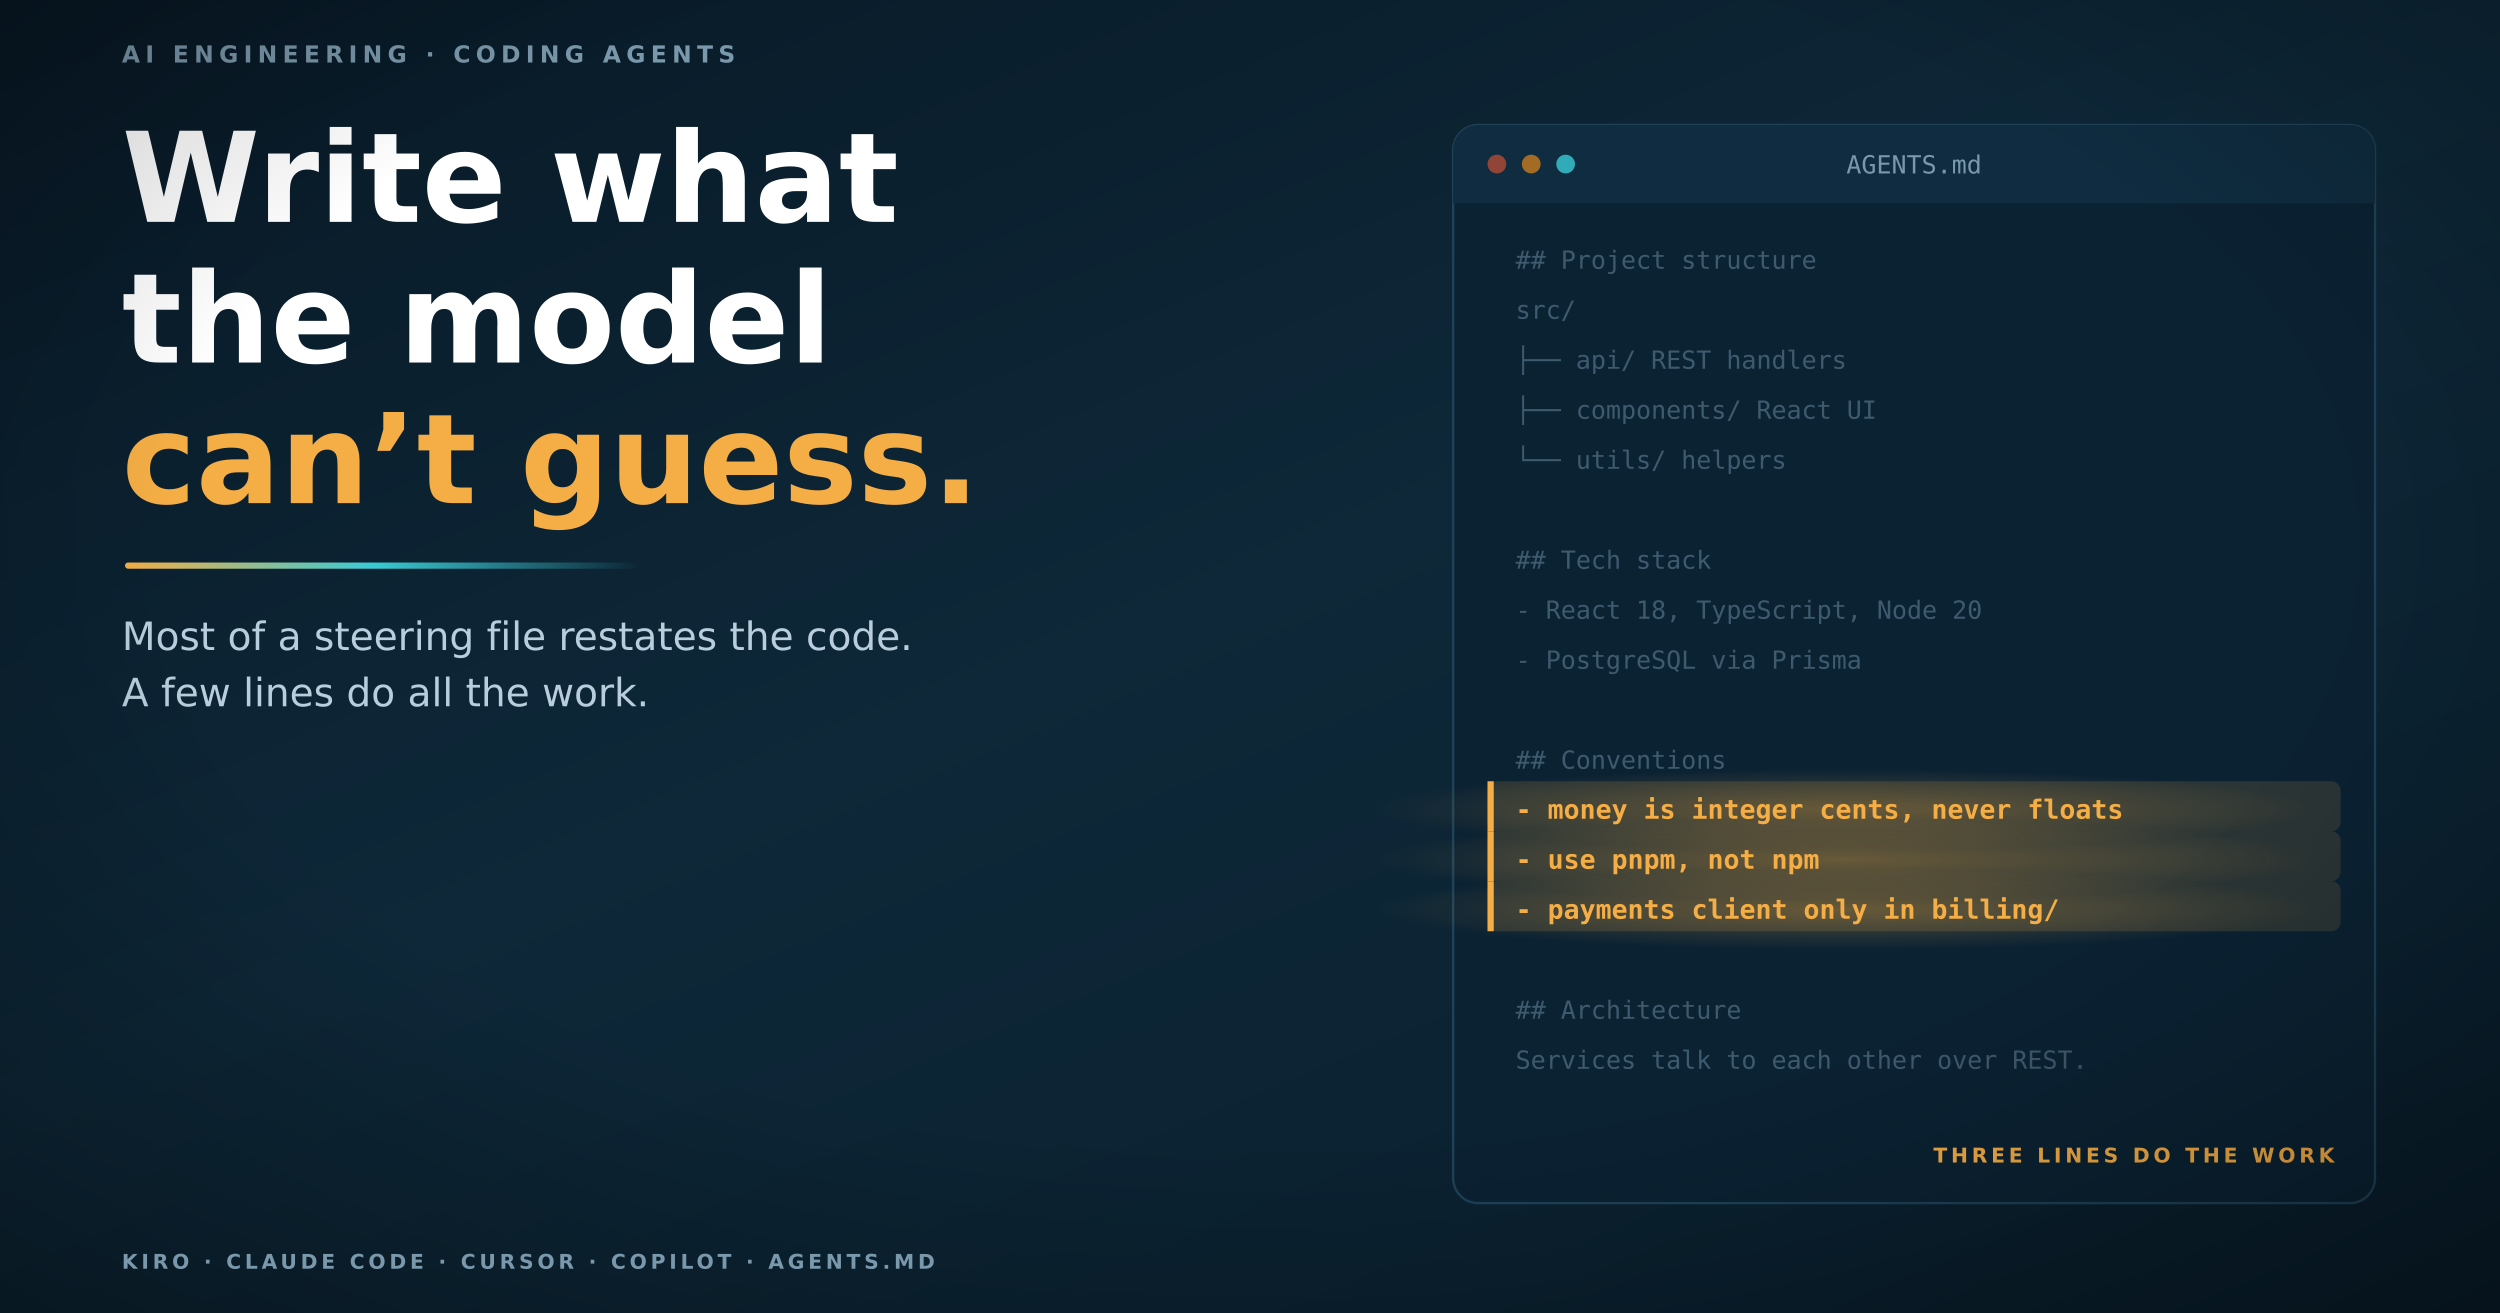
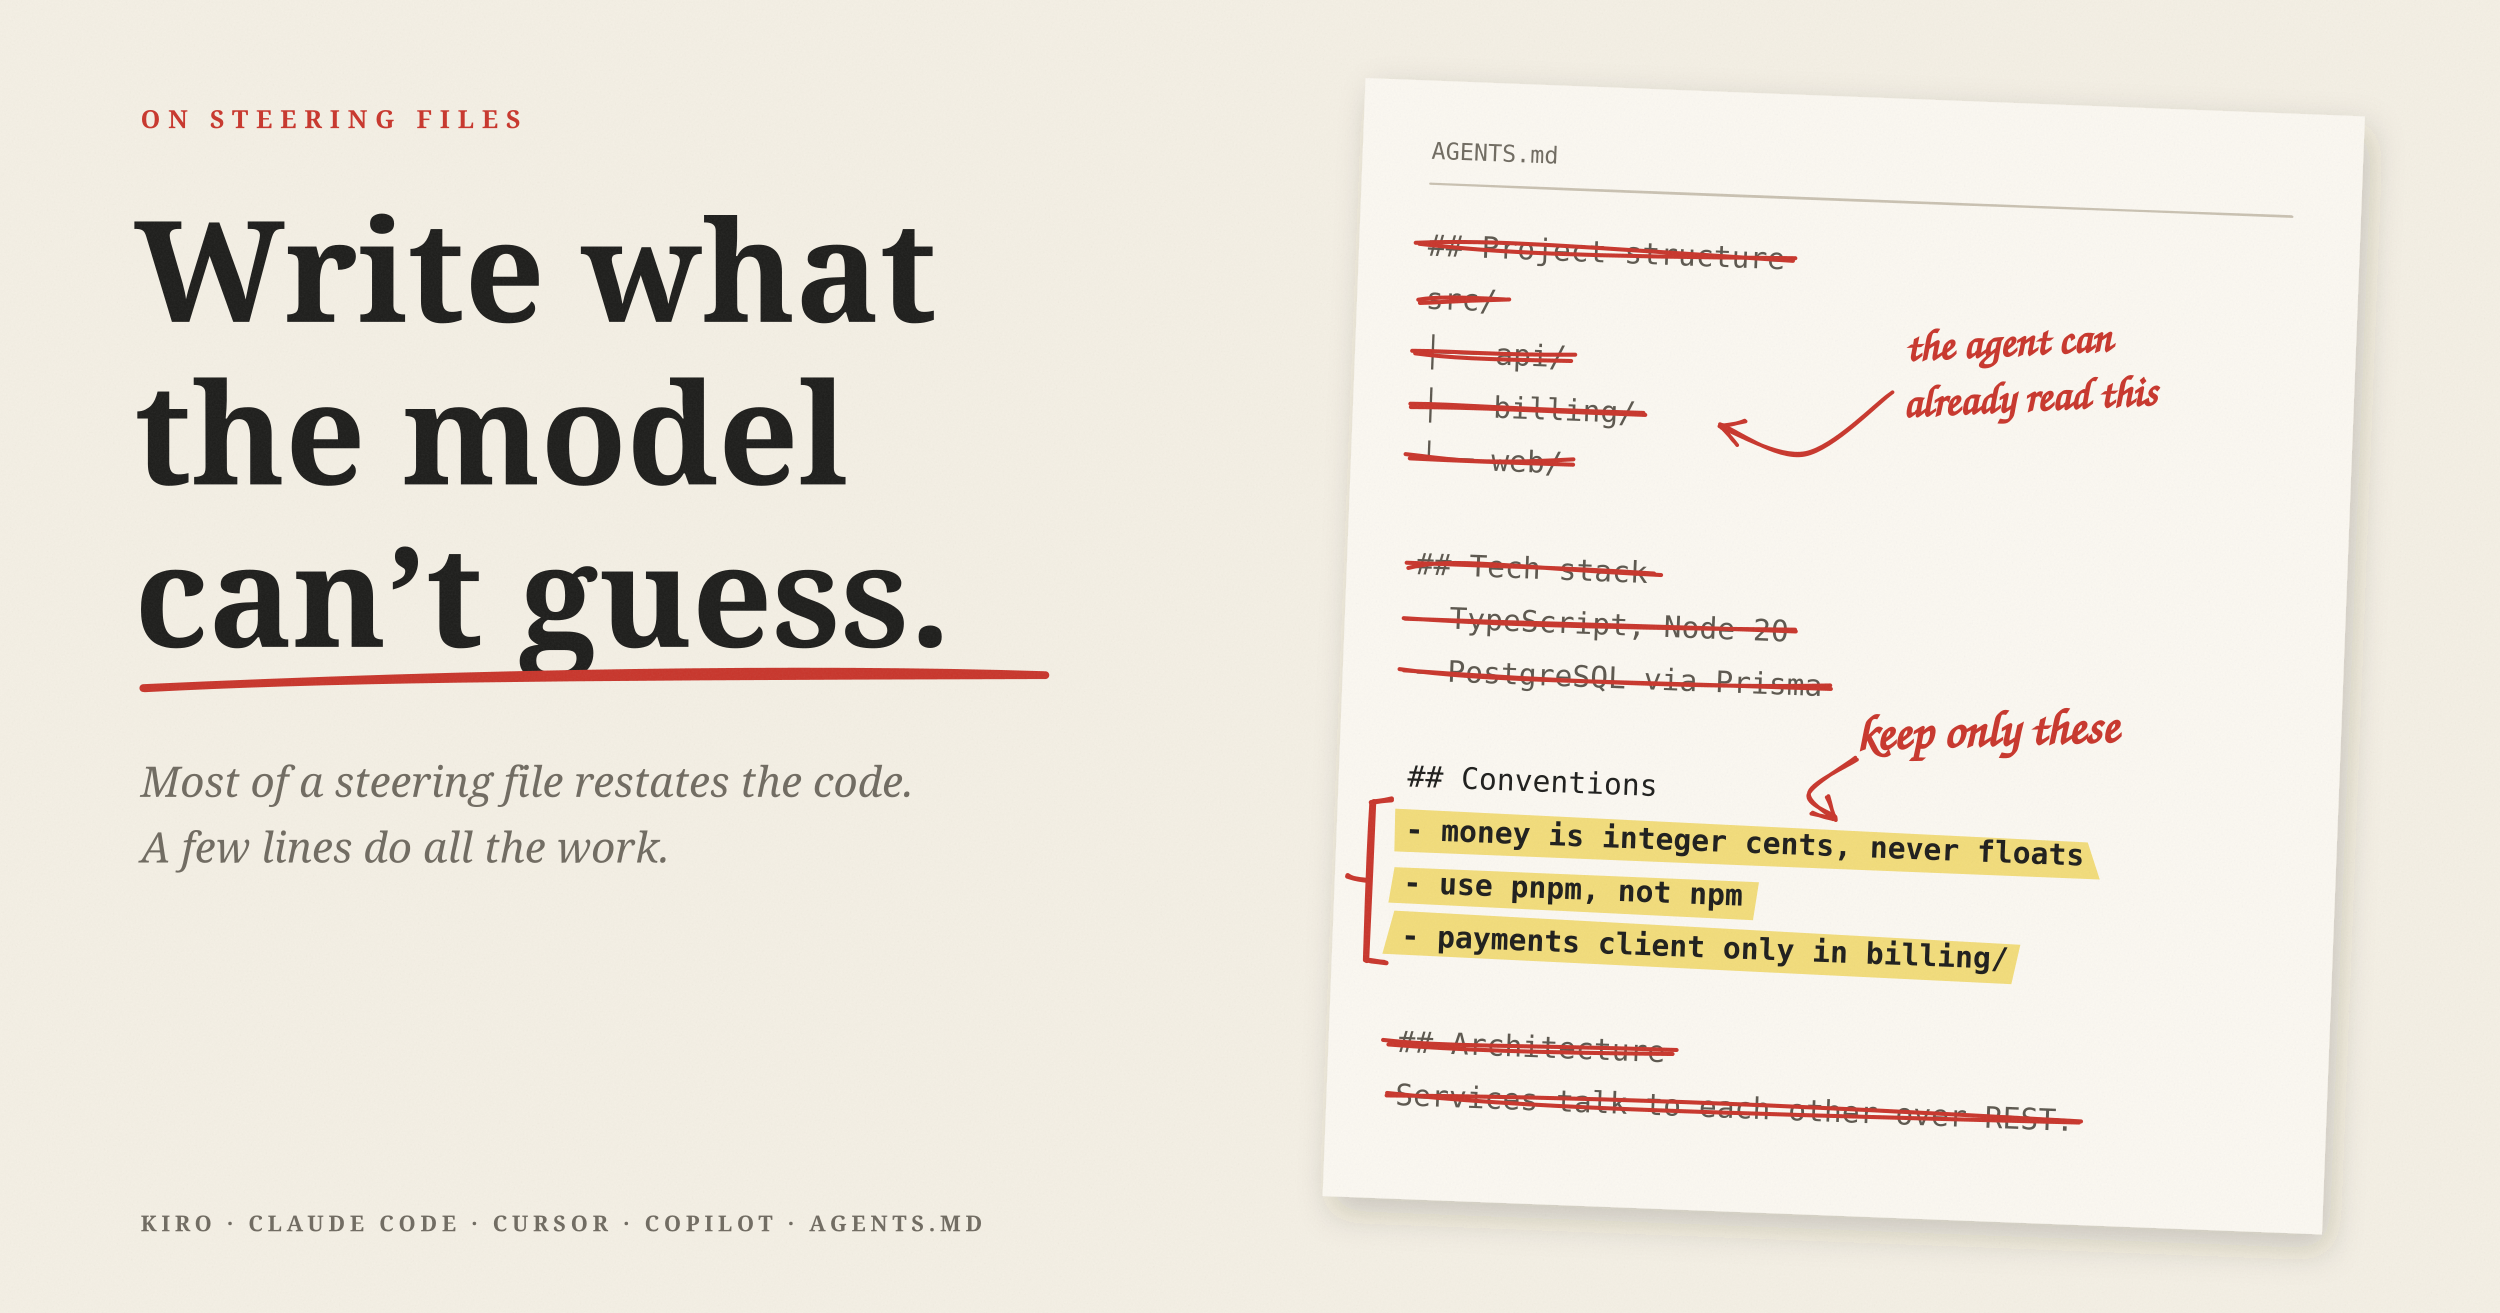
<svg xmlns="http://www.w3.org/2000/svg" width="1200" height="630" viewBox="0 30 1600 840">
+   <style>
+ @font-face{font-family:'Libre Baskerville';src:url(fonts/LibreBaskerville-Variable.ttf);font-weight:400 700}
+ @font-face{font-family:'Libre Baskerville';font-style:italic;src:url(fonts/LibreBaskerville-Italic-Variable.ttf);font-weight:400 700}
+ @font-face{font-family:'IBM Plex Mono';src:url(fonts/IBMPlexMono-Regular.ttf);font-weight:400}
+ @font-face{font-family:'IBM Plex Mono';src:url(fonts/IBMPlexMono-Bold.ttf);font-weight:700}
+ @font-face{font-family:Kalam;src:url(fonts/Kalam-Regular.ttf);font-weight:400}
+ @font-face{font-family:Kalam;src:url(fonts/Kalam-Bold.ttf);font-weight:700}</style>
  <defs>
-     <marker id="head" viewBox="0 0 10 10" refX="9" refY="5" markerWidth="7" markerHeight="7" orient="auto-start-reverse">
-       <path d="M 0 0 L 10 5 L 0 10 z" fill="#5F7285" />
-     </marker>
-     <marker id="headTeal" viewBox="0 0 10 10" refX="9" refY="5" markerWidth="7" markerHeight="7" orient="auto-start-reverse">
-       <path d="M 0 0 L 10 5 L 0 10 z" fill="#0E8F9C" />
-     </marker>
-     <marker id="headAmber" viewBox="0 0 10 10" refX="9" refY="5" markerWidth="7" markerHeight="7" orient="auto-start-reverse">
-       <path d="M 0 0 L 10 5 L 0 10 z" fill="#C97A1E" />
-     </marker>
-     <linearGradient id="bg" x1="0.1" y1="0" x2="0.85" y2="1">
-       <stop offset="0%" stop-color="#081926" />
-       <stop offset="48%" stop-color="#0E2839" />
-       <stop offset="100%" stop-color="#091E2C" />
-     </linearGradient>
-     <radialGradient id="vignette" cx="50%" cy="42%" r="78%">
-       <stop offset="55%" stop-color="#000" stop-opacity="0" />
-       <stop offset="100%" stop-color="#000" stop-opacity="0.42" />
-     </radialGradient>
-     <radialGradient id="glow" cx="50%" cy="50%" r="50%">
-       <stop offset="0%" stop-color="#F5AE45" stop-opacity="0.30" />
-       <stop offset="100%" stop-color="#F5AE45" stop-opacity="0" />
-     </radialGradient>
-     <linearGradient id="rule" x1="0" y1="0" x2="1" y2="0">
-       <stop offset="0%" stop-color="#F5AE45" />
-       <stop offset="48%" stop-color="#3ACBD5" />
-       <stop offset="100%" stop-color="#3ACBD5" stop-opacity="0" />
-     </linearGradient>
+     <filter id="grain" x="0" y="0" width="100%" height="100%">
+       <feTurbulence type="fractalNoise" baseFrequency="0.85" numOctaves="2" stitchTiles="stitch" />
+       <feColorMatrix type="saturate" values="0" />
+       <feComponentTransfer>
+         <feFuncA type="linear" slope="0.07" />
+       </feComponentTransfer>
+     </filter>
+     <filter id="stamp" x="-10%" y="-20%" width="120%" height="140%">
+       <feTurbulence type="fractalNoise" baseFrequency="0.55" numOctaves="2" seed="4" result="n" />
+       <feColorMatrix in="n" type="matrix" values="0 0 0 0 1 0 0 0 0 1 0 0 0 0 1 -9 0 0 0 6.2" result="m" />
+       <feComposite in="SourceGraphic" in2="m" operator="in" />
+     </filter>
+     <filter id="lift" x="-10%" y="-10%" width="125%" height="130%">
+       <feDropShadow dx="5" dy="9" stdDeviation="11" flood-color="#3B3023" flood-opacity="0.22" />
+     </filter>
  </defs>
-   <rect width="1600" height="900" fill="url(#bg)" />
-   <text x="78" y="70" font-family="Carlito, DejaVu Sans, Helvetica, sans-serif" font-size="15" fill="#7A98AB" font-weight="bold" text-anchor="start" letter-spacing="3.4" font-style="normal">AI ENGINEERING  ·  CODING AGENTS</text>
-   <text x="78" y="172" font-family="Carlito, DejaVu Sans, Helvetica, sans-serif" font-size="80" fill="#FFFFFF" font-weight="bold" text-anchor="start" letter-spacing="0" font-style="normal">Write what</text>
-   <text x="78" y="262" font-family="Carlito, DejaVu Sans, Helvetica, sans-serif" font-size="80" fill="#FFFFFF" font-weight="bold" text-anchor="start" letter-spacing="0" font-style="normal">the model</text>
-   <text x="78" y="352" font-family="Carlito, DejaVu Sans, Helvetica, sans-serif" font-size="80" fill="#F5AE45" font-weight="bold" text-anchor="start" letter-spacing="0" font-style="normal">can’t guess.</text>
-   <rect x="80" y="390" width="330" height="4" rx="2" fill="url(#rule)" />
-   <text x="78" y="446" font-family="Carlito, DejaVu Sans, Helvetica, sans-serif" font-size="25" fill="#B9CEDC" font-weight="normal" text-anchor="start" letter-spacing="0" font-style="normal">Most of a steering file restates the code.</text>
-   <text x="78" y="482" font-family="Carlito, DejaVu Sans, Helvetica, sans-serif" font-size="25" fill="#B9CEDC" font-weight="normal" text-anchor="start" letter-spacing="0" font-style="normal">A few lines do all the work.</text>
-   <rect x="930" y="110" width="590" height="690" rx="16" fill="#0B2233" stroke="#1F4257" stroke-width="1.5" />
-   <rect x="930" y="110" width="590" height="50" rx="16" fill="#0F2C40" />
-   <rect x="930" y="144" width="590" height="16" fill="#0F2C40" />
-   <circle cx="958" cy="135" r="6" fill="#B14B33" opacity="0.8" />
-   <circle cx="980" cy="135" r="6" fill="#C97A1E" opacity="0.8" />
-   <circle cx="1002" cy="135" r="6" fill="#3ACBD5" opacity="0.8" />
-   <text x="1225.0" y="141" font-family="DejaVu Sans Mono, Menlo, monospace" font-size="16" fill="#7A98AB" font-weight="normal" text-anchor="middle" letter-spacing="0" font-style="normal">AGENTS.md</text>
-   <text x="970" y="202" font-family="DejaVu Sans Mono, Menlo, monospace" font-size="16" fill="#5D7D91" font-weight="normal" text-anchor="start" letter-spacing="0" font-style="normal" opacity="0.62">## Project structure</text>
-   <text x="970" y="234" font-family="DejaVu Sans Mono, Menlo, monospace" font-size="16" fill="#5D7D91" font-weight="normal" text-anchor="start" letter-spacing="0" font-style="normal" opacity="0.62">src/</text>
-   <text x="970" y="266" font-family="DejaVu Sans Mono, Menlo, monospace" font-size="16" fill="#5D7D91" font-weight="normal" text-anchor="start" letter-spacing="0" font-style="normal" opacity="0.62">├── api/        REST handlers</text>
-   <text x="970" y="298" font-family="DejaVu Sans Mono, Menlo, monospace" font-size="16" fill="#5D7D91" font-weight="normal" text-anchor="start" letter-spacing="0" font-style="normal" opacity="0.62">├── components/ React UI</text>
-   <text x="970" y="330" font-family="DejaVu Sans Mono, Menlo, monospace" font-size="16" fill="#5D7D91" font-weight="normal" text-anchor="start" letter-spacing="0" font-style="normal" opacity="0.62">└── utils/      helpers</text>
-   <text x="970" y="394" font-family="DejaVu Sans Mono, Menlo, monospace" font-size="16" fill="#5D7D91" font-weight="normal" text-anchor="start" letter-spacing="0" font-style="normal" opacity="0.62">## Tech stack</text>
-   <text x="970" y="426" font-family="DejaVu Sans Mono, Menlo, monospace" font-size="16" fill="#5D7D91" font-weight="normal" text-anchor="start" letter-spacing="0" font-style="normal" opacity="0.62">- React 18, TypeScript, Node 20</text>
-   <text x="970" y="458" font-family="DejaVu Sans Mono, Menlo, monospace" font-size="16" fill="#5D7D91" font-weight="normal" text-anchor="start" letter-spacing="0" font-style="normal" opacity="0.62">- PostgreSQL via Prisma</text>
-   <text x="970" y="522" font-family="DejaVu Sans Mono, Menlo, monospace" font-size="16" fill="#5D7D91" font-weight="normal" text-anchor="start" letter-spacing="0" font-style="normal" opacity="0.62">## Conventions</text>
-   <ellipse cx="1180" cy="548" rx="300" ry="26" fill="url(#glow)" />
-   <rect x="952" y="530" width="546" height="32" rx="6" fill="#F5AE45" opacity="0.14" />
-   <rect x="952" y="530" width="4" height="32" fill="#F5AE45" />
-   <text x="970" y="554" font-family="DejaVu Sans Mono, Menlo, monospace" font-size="17" fill="#F5AE45" font-weight="bold" text-anchor="start" letter-spacing="0" font-style="normal">- money is integer cents, never floats</text>
-   <ellipse cx="1180" cy="580" rx="300" ry="26" fill="url(#glow)" />
-   <rect x="952" y="562" width="546" height="32" rx="6" fill="#F5AE45" opacity="0.14" />
-   <rect x="952" y="562" width="4" height="32" fill="#F5AE45" />
-   <text x="970" y="586" font-family="DejaVu Sans Mono, Menlo, monospace" font-size="17" fill="#F5AE45" font-weight="bold" text-anchor="start" letter-spacing="0" font-style="normal">- use pnpm, not npm</text>
-   <ellipse cx="1180" cy="612" rx="300" ry="26" fill="url(#glow)" />
-   <rect x="952" y="594" width="546" height="32" rx="6" fill="#F5AE45" opacity="0.14" />
-   <rect x="952" y="594" width="4" height="32" fill="#F5AE45" />
-   <text x="970" y="618" font-family="DejaVu Sans Mono, Menlo, monospace" font-size="17" fill="#F5AE45" font-weight="bold" text-anchor="start" letter-spacing="0" font-style="normal">- payments client only in billing/</text>
-   <text x="970" y="682" font-family="DejaVu Sans Mono, Menlo, monospace" font-size="16" fill="#5D7D91" font-weight="normal" text-anchor="start" letter-spacing="0" font-style="normal" opacity="0.62">## Architecture</text>
-   <text x="970" y="714" font-family="DejaVu Sans Mono, Menlo, monospace" font-size="16" fill="#5D7D91" font-weight="normal" text-anchor="start" letter-spacing="0" font-style="normal" opacity="0.62">Services talk to each other over REST.</text>
-   <text x="1494" y="774" font-family="Carlito, DejaVu Sans, Helvetica, sans-serif" font-size="13" fill="#F5AE45" font-weight="bold" text-anchor="end" letter-spacing="2.4" font-style="normal">THREE LINES DO THE WORK</text>
-   <rect width="1600" height="900" fill="url(#vignette)" />
-   <text x="78" y="842" font-family="Carlito, DejaVu Sans, Helvetica, sans-serif" font-size="13" fill="#7A98AB" font-weight="bold" text-anchor="start" letter-spacing="2.4" font-style="normal">KIRO  ·  CLAUDE CODE  ·  CURSOR  ·  COPILOT  ·  AGENTS.MD</text>
+   <rect x="-50" y="-50" width="1700" height="1000" fill="#F4EFE4" />
+   <text x="90" y="112" font-family="'Libre Baskerville', Georgia, serif" font-size="16" fill="#C8352B" font-weight="700" text-anchor="start" font-style="normal" letter-spacing="5">ON STEERING FILES</text>
+   <text x="86" y="236" font-family="'Libre Baskerville', Georgia, serif" font-size="90" fill="#1D1D1B" font-weight="700" text-anchor="start" font-style="normal" letter-spacing="0">Write what</text>
+   <text x="86" y="340" font-family="'Libre Baskerville', Georgia, serif" font-size="90" fill="#1D1D1B" font-weight="700" text-anchor="start" font-style="normal" letter-spacing="0">the model</text>
+   <text x="86" y="444" font-family="'Libre Baskerville', Georgia, serif" font-size="90" fill="#1D1D1B" font-weight="700" text-anchor="start" font-style="normal" letter-spacing="0">can’t guess.</text>
+   <path d="M92.62 470.504 C206.357 464.63, 324.06 462.913, 669.03 462.089 M91.747 470.378 C304.808 460.521, 516.65 457.206, 668.077 462.073" stroke="#C8352B" stroke-width="5" fill="none" stroke-linecap="round" stroke-linejoin="round" />
+   <text x="90" y="540" font-family="'Libre Baskerville', Georgia, serif" font-size="27" fill="#6F6A60" font-weight="400" text-anchor="start" font-style="italic" letter-spacing="0">Most of a steering file restates the code.</text>
+   <text x="90" y="582" font-family="'Libre Baskerville', Georgia, serif" font-size="27" fill="#6F6A60" font-weight="400" text-anchor="start" font-style="italic" letter-spacing="0">A few lines do all the work.</text>
+   <text x="90" y="818" font-family="'Libre Baskerville', Georgia, serif" font-size="14" fill="#6F6A60" font-weight="700" text-anchor="start" font-style="normal" letter-spacing="3">KIRO  ·  CLAUDE CODE  ·  CURSOR  ·  COPILOT  ·  AGENTS.MD</text>
+   <g transform="rotate(2.2 1180 450)">
+     <rect x="860" y="92" width="640" height="716" fill="#FBF8F1" filter="url(#lift)" />
+     <text x="904" y="142" font-family="'IBM Plex Mono', Menlo, monospace" font-size="15" fill="#6F6A60" font-weight="400" text-anchor="start" font-style="normal" letter-spacing="0">AGENTS.md</text>
+     <path d="M903.932 157.919 C1014.532 158.434, 1124.81 158.661, 1455.673 157.644 M904 157.95 C1119.353 158.061, 1334.389 157.802, 1456.126 157.965" stroke="#C9C1B1" stroke-width="1.4" fill="none" stroke-linecap="round" stroke-linejoin="round" />
+     <text x="904" y="204" font-family="'IBM Plex Mono', Menlo, monospace" font-size="19" fill="#5B564D" font-weight="400" text-anchor="start" font-style="normal" letter-spacing="0">## Project structure</text>
+     <path d="M896.101 196.09 C948.515 192.004, 995.044 194.59, 1137.791 198.372 M898.468 196.66 C948.323 200.508, 999.831 200.818, 1139.261 196.636" stroke="#C8352B" stroke-width="2.6" fill="none" stroke-linecap="round" stroke-linejoin="round" />
+     <text x="904" y="238" font-family="'IBM Plex Mono', Menlo, monospace" font-size="19" fill="#5B564D" font-weight="400" text-anchor="start" font-style="normal" letter-spacing="0">src/</text>
+     <path d="M900.293 234.466 C908.784 234.083, 918.115 232.587, 957.28 230.042 M899.123 232.431 C910.043 230.161, 923.817 229.637, 954.585 230.136" stroke="#C8352B" stroke-width="2.6" fill="none" stroke-linecap="round" stroke-linejoin="round" />
+     <text x="904" y="272" font-family="'IBM Plex Mono', Menlo, monospace" font-size="19" fill="#5B564D" font-weight="400" text-anchor="start" font-style="normal" letter-spacing="0">├── api/</text>
+     <path d="M898.465 266.809 C920.598 268.824, 938.673 269.099, 998.41 267.869 M896.485 265.254 C925.148 264.338, 951.173 266.086, 1000.856 263.74" stroke="#C8352B" stroke-width="2.6" fill="none" stroke-linecap="round" stroke-linejoin="round" />
+     <text x="904" y="306" font-family="'IBM Plex Mono', Menlo, monospace" font-size="19" fill="#5B564D" font-weight="400" text-anchor="start" font-style="normal" letter-spacing="0">├── billing/</text>
+     <path d="M896.636 299.151 C926.012 298.169, 959.231 300.214, 1045.94 299.297 M897.048 301.278 C939 299.759, 979.223 300.58, 1047.127 300.545" stroke="#C8352B" stroke-width="2.6" fill="none" stroke-linecap="round" stroke-linejoin="round" />
+     <text x="904" y="340" font-family="'IBM Plex Mono', Menlo, monospace" font-size="19" fill="#5B564D" font-weight="400" text-anchor="start" font-style="normal" letter-spacing="0">└── web/</text>
+     <path d="M894.808 331.493 C919.569 333.143, 936.876 336.958, 1002.27 330.725 M897.61 334.101 C927.77 334.525, 960.272 334.417, 1002.199 334.149" stroke="#C8352B" stroke-width="2.6" fill="none" stroke-linecap="round" stroke-linejoin="round" />
+     <text x="904" y="374" font-family="'IBM Plex Mono', Menlo, monospace" font-size="19" fill="#1D1D1B" font-weight="400" text-anchor="start" font-style="normal" letter-spacing="0" />
+     <text x="904" y="408" font-family="'IBM Plex Mono', Menlo, monospace" font-size="19" fill="#5B564D" font-weight="400" text-anchor="start" font-style="normal" letter-spacing="0">## Tech stack</text>
+     <path d="M899.38 404.235 C927.266 395.848, 962 401.434, 1061.201 402.553 M898.172 400.924 C950.396 401.093, 999.47 400.058, 1056.67 401.754" stroke="#C8352B" stroke-width="2.6" fill="none" stroke-linecap="round" stroke-linejoin="round" />
+     <text x="904" y="442" font-family="'IBM Plex Mono', Menlo, monospace" font-size="19" fill="#5B564D" font-weight="400" text-anchor="start" font-style="normal" letter-spacing="0">- TypeScript, Node 20</text>
+     <path d="M897.635 436.455 C948.232 437.713, 1000.417 438.464, 1148.204 434.199 M898.598 436.757 C983.77 436.73, 1069.722 435.084, 1148.701 435.321" stroke="#C8352B" stroke-width="2.6" fill="none" stroke-linecap="round" stroke-linejoin="round" />
+     <text x="904" y="476" font-family="'IBM Plex Mono', Menlo, monospace" font-size="19" fill="#5B564D" font-weight="400" text-anchor="start" font-style="normal" letter-spacing="0">- PostgreSQL via Prisma</text>
+     <path d="M896.232 469.143 C954.887 474.691, 1006.284 471.807, 1172.558 471.216 M899.006 469.804 C996.666 473.338, 1095.746 473.516, 1172.055 469.007" stroke="#C8352B" stroke-width="2.6" fill="none" stroke-linecap="round" stroke-linejoin="round" />
+     <text x="904" y="510" font-family="'IBM Plex Mono', Menlo, monospace" font-size="19" fill="#1D1D1B" font-weight="400" text-anchor="start" font-style="normal" letter-spacing="0" />
+     <text x="904" y="544" font-family="'IBM Plex Mono', Menlo, monospace" font-size="19" fill="#1D1D1B" font-weight="400" text-anchor="start" font-style="normal" letter-spacing="0">## Conventions</text>
+     <path d="M896.926 558.497 L1340.629 563.088 L1349.208 586.492 L897.381 585.836" stroke="none" stroke-width="0" fill="#F2D64B" stroke-linecap="round" stroke-linejoin="round" opacity="0.7" style="mix-blend-mode:multiply" />
+     <text x="904" y="578" font-family="'IBM Plex Mono', Menlo, monospace" font-size="19" fill="#1D1D1B" font-weight="700" text-anchor="start" font-style="normal" letter-spacing="0">- money is integer cents, never floats</text>
+     <path d="M897.885 595.909 L1131.338 596.634 L1128.417 621.053 L894.803 618.714" stroke="none" stroke-width="0" fill="#F2D64B" stroke-linecap="round" stroke-linejoin="round" opacity="0.7" style="mix-blend-mode:multiply" />
+     <text x="904" y="612" font-family="'IBM Plex Mono', Menlo, monospace" font-size="19" fill="#1D1D1B" font-weight="700" text-anchor="start" font-style="normal" letter-spacing="0">- use pnpm, not npm</text>
+     <path d="M898.844 623.721 L1300.048 630.181 L1295.226 655.615 L892.224 651.592" stroke="none" stroke-width="0" fill="#F2D64B" stroke-linecap="round" stroke-linejoin="round" opacity="0.7" style="mix-blend-mode:multiply" />
+     <text x="904" y="646" font-family="'IBM Plex Mono', Menlo, monospace" font-size="19" fill="#1D1D1B" font-weight="700" text-anchor="start" font-style="normal" letter-spacing="0">- payments client only in billing/</text>
+     <text x="904" y="680" font-family="'IBM Plex Mono', Menlo, monospace" font-size="19" fill="#1D1D1B" font-weight="400" text-anchor="start" font-style="normal" letter-spacing="0" />
+     <text x="904" y="714" font-family="'IBM Plex Mono', Menlo, monospace" font-size="19" fill="#5B564D" font-weight="400" text-anchor="start" font-style="normal" letter-spacing="0">## Architecture</text>
+     <path d="M894.809 706.689 C935.184 709.667, 972.179 706.677, 1082.782 705.919 M898.345 709.465 C942.301 711.242, 988.483 711.193, 1080.299 708.581" stroke="#C8352B" stroke-width="2.6" fill="none" stroke-linecap="round" stroke-linejoin="round" />
+     <text x="904" y="748" font-family="'IBM Plex Mono', Menlo, monospace" font-size="19" fill="#5B564D" font-weight="400" text-anchor="start" font-style="normal" letter-spacing="0">Services talk to each other over REST.</text>
+     <path d="M898.678 740.501 C985.582 746.444, 1077.852 745.768, 1341.88 742.431 M898.445 742.101 C1017.901 738.394, 1135.735 737.811, 1343.185 741.664" stroke="#C8352B" stroke-width="2.6" fill="none" stroke-linecap="round" stroke-linejoin="round" />
+     <path d="M881.665 556.39 C881.235 574.409, 880.924 595.16, 881.432 656.011 M883.102 554.393 C882.928 583.582, 882.92 613.902, 882.481 656.472" stroke="#C8352B" stroke-width="3" fill="none" stroke-linecap="round" stroke-linejoin="round" />
+     <path d="M881.308 555.059 C885.073 553.907, 887.233 554.259, 894.357 552.222 M881.644 555.369 C885.665 554.098, 889.214 553.661, 894.399 553.071" stroke="#C8352B" stroke-width="3" fill="none" stroke-linecap="round" stroke-linejoin="round" />
+     <path d="M882.691 655.56 C883.947 656.923, 885.993 656.474, 894.934 657.382 M881.817 656.011 C885.638 655.826, 890.238 657.028, 893.634 656.951" stroke="#C8352B" stroke-width="3" fill="none" stroke-linecap="round" stroke-linejoin="round" />
+     <path d="M868.154 602.324 C870.992 604.183, 873.079 604.457, 880.551 604.922 M867.985 602.976 C872.984 604.518, 877.013 604.823, 880.821 605.167" stroke="#C8352B" stroke-width="3" fill="none" stroke-linecap="round" stroke-linejoin="round" />
+     <text x="1212" y="260" font-family="Kalam, 'Bradley Hand', cursive" font-size="28" fill="#C8352B" font-weight="700" text-anchor="start" font-style="normal" letter-spacing="0" transform="rotate(-5 1212 260)">the agent can</text>
+     <text x="1212" y="296" font-family="Kalam, 'Bradley Hand', cursive" font-size="28" fill="#C8352B" font-weight="700" text-anchor="start" font-style="normal" letter-spacing="0" transform="rotate(-5 1212 296)">already read this</text>
+     <path d="M1202.854 281.429 C1194.191 287.839, 1168.492 316.707, 1150.68 320.935 C1132.868 325.164, 1105.002 309.25, 1095.983 306.801 M1204.715 279.958 C1196.052 286.461, 1168.243 317.989, 1149.977 322.096 C1131.711 326.203, 1103.923 307.016, 1095.116 304.599" stroke="#C8352B" stroke-width="2.4" fill="none" stroke-linecap="round" stroke-linejoin="round" />
+     <path d="M1094.804 305.987 C1098.948 304.689, 1100.98 305.119, 1111.456 302.22 M1096.405 305.891 C1101.505 304.947, 1107.388 303.517, 1110.82 301.732" stroke="#C8352B" stroke-width="2.4" fill="none" stroke-linecap="round" stroke-linejoin="round" />
+     <path d="M1096.518 305.365 C1099.154 307.233, 1100.161 311.297, 1105.386 316.083 M1095.416 305.449 C1097.715 308.581, 1101.038 310.7, 1106.678 317.612" stroke="#C8352B" stroke-width="2.4" fill="none" stroke-linecap="round" stroke-linejoin="round" />
+     <text x="1190" y="510" font-family="Kalam, 'Bradley Hand', cursive" font-size="32" fill="#C8352B" font-weight="700" text-anchor="start" font-style="normal" letter-spacing="0" transform="rotate(-4 1190 510)">keep only these</text>
+     <path d="M1191.012 515.813 C1186.448 519.225, 1163.283 531.1, 1161.278 537.634 C1159.274 544.168, 1176.011 552.291, 1178.982 555.015 M1189.911 514.544 C1185.4 518.734, 1162.769 532.765, 1160.891 539.162 C1159.012 545.56, 1175.463 550.253, 1178.643 552.927" stroke="#C8352B" stroke-width="2.4" fill="none" stroke-linecap="round" stroke-linejoin="round" />
+     <path d="M1177.147 554.522 C1175.749 553.818, 1171.488 554.042, 1163.963 550.729 M1177.837 553.767 C1174.115 553.226, 1169.787 552.742, 1163.111 551.49" stroke="#C8352B" stroke-width="2.4" fill="none" stroke-linecap="round" stroke-linejoin="round" />
+     <path d="M1178.861 553.9 C1176.485 550.977, 1176.537 547.149, 1172.561 540.605 M1178.048 554.526 C1176.444 549.9, 1175.677 545.767, 1173.637 539.783" stroke="#C8352B" stroke-width="2.4" fill="none" stroke-linecap="round" stroke-linejoin="round" />
+   </g>
+   <rect x="-50" y="-50" width="1700" height="1000" filter="url(#grain)" />
</svg>
